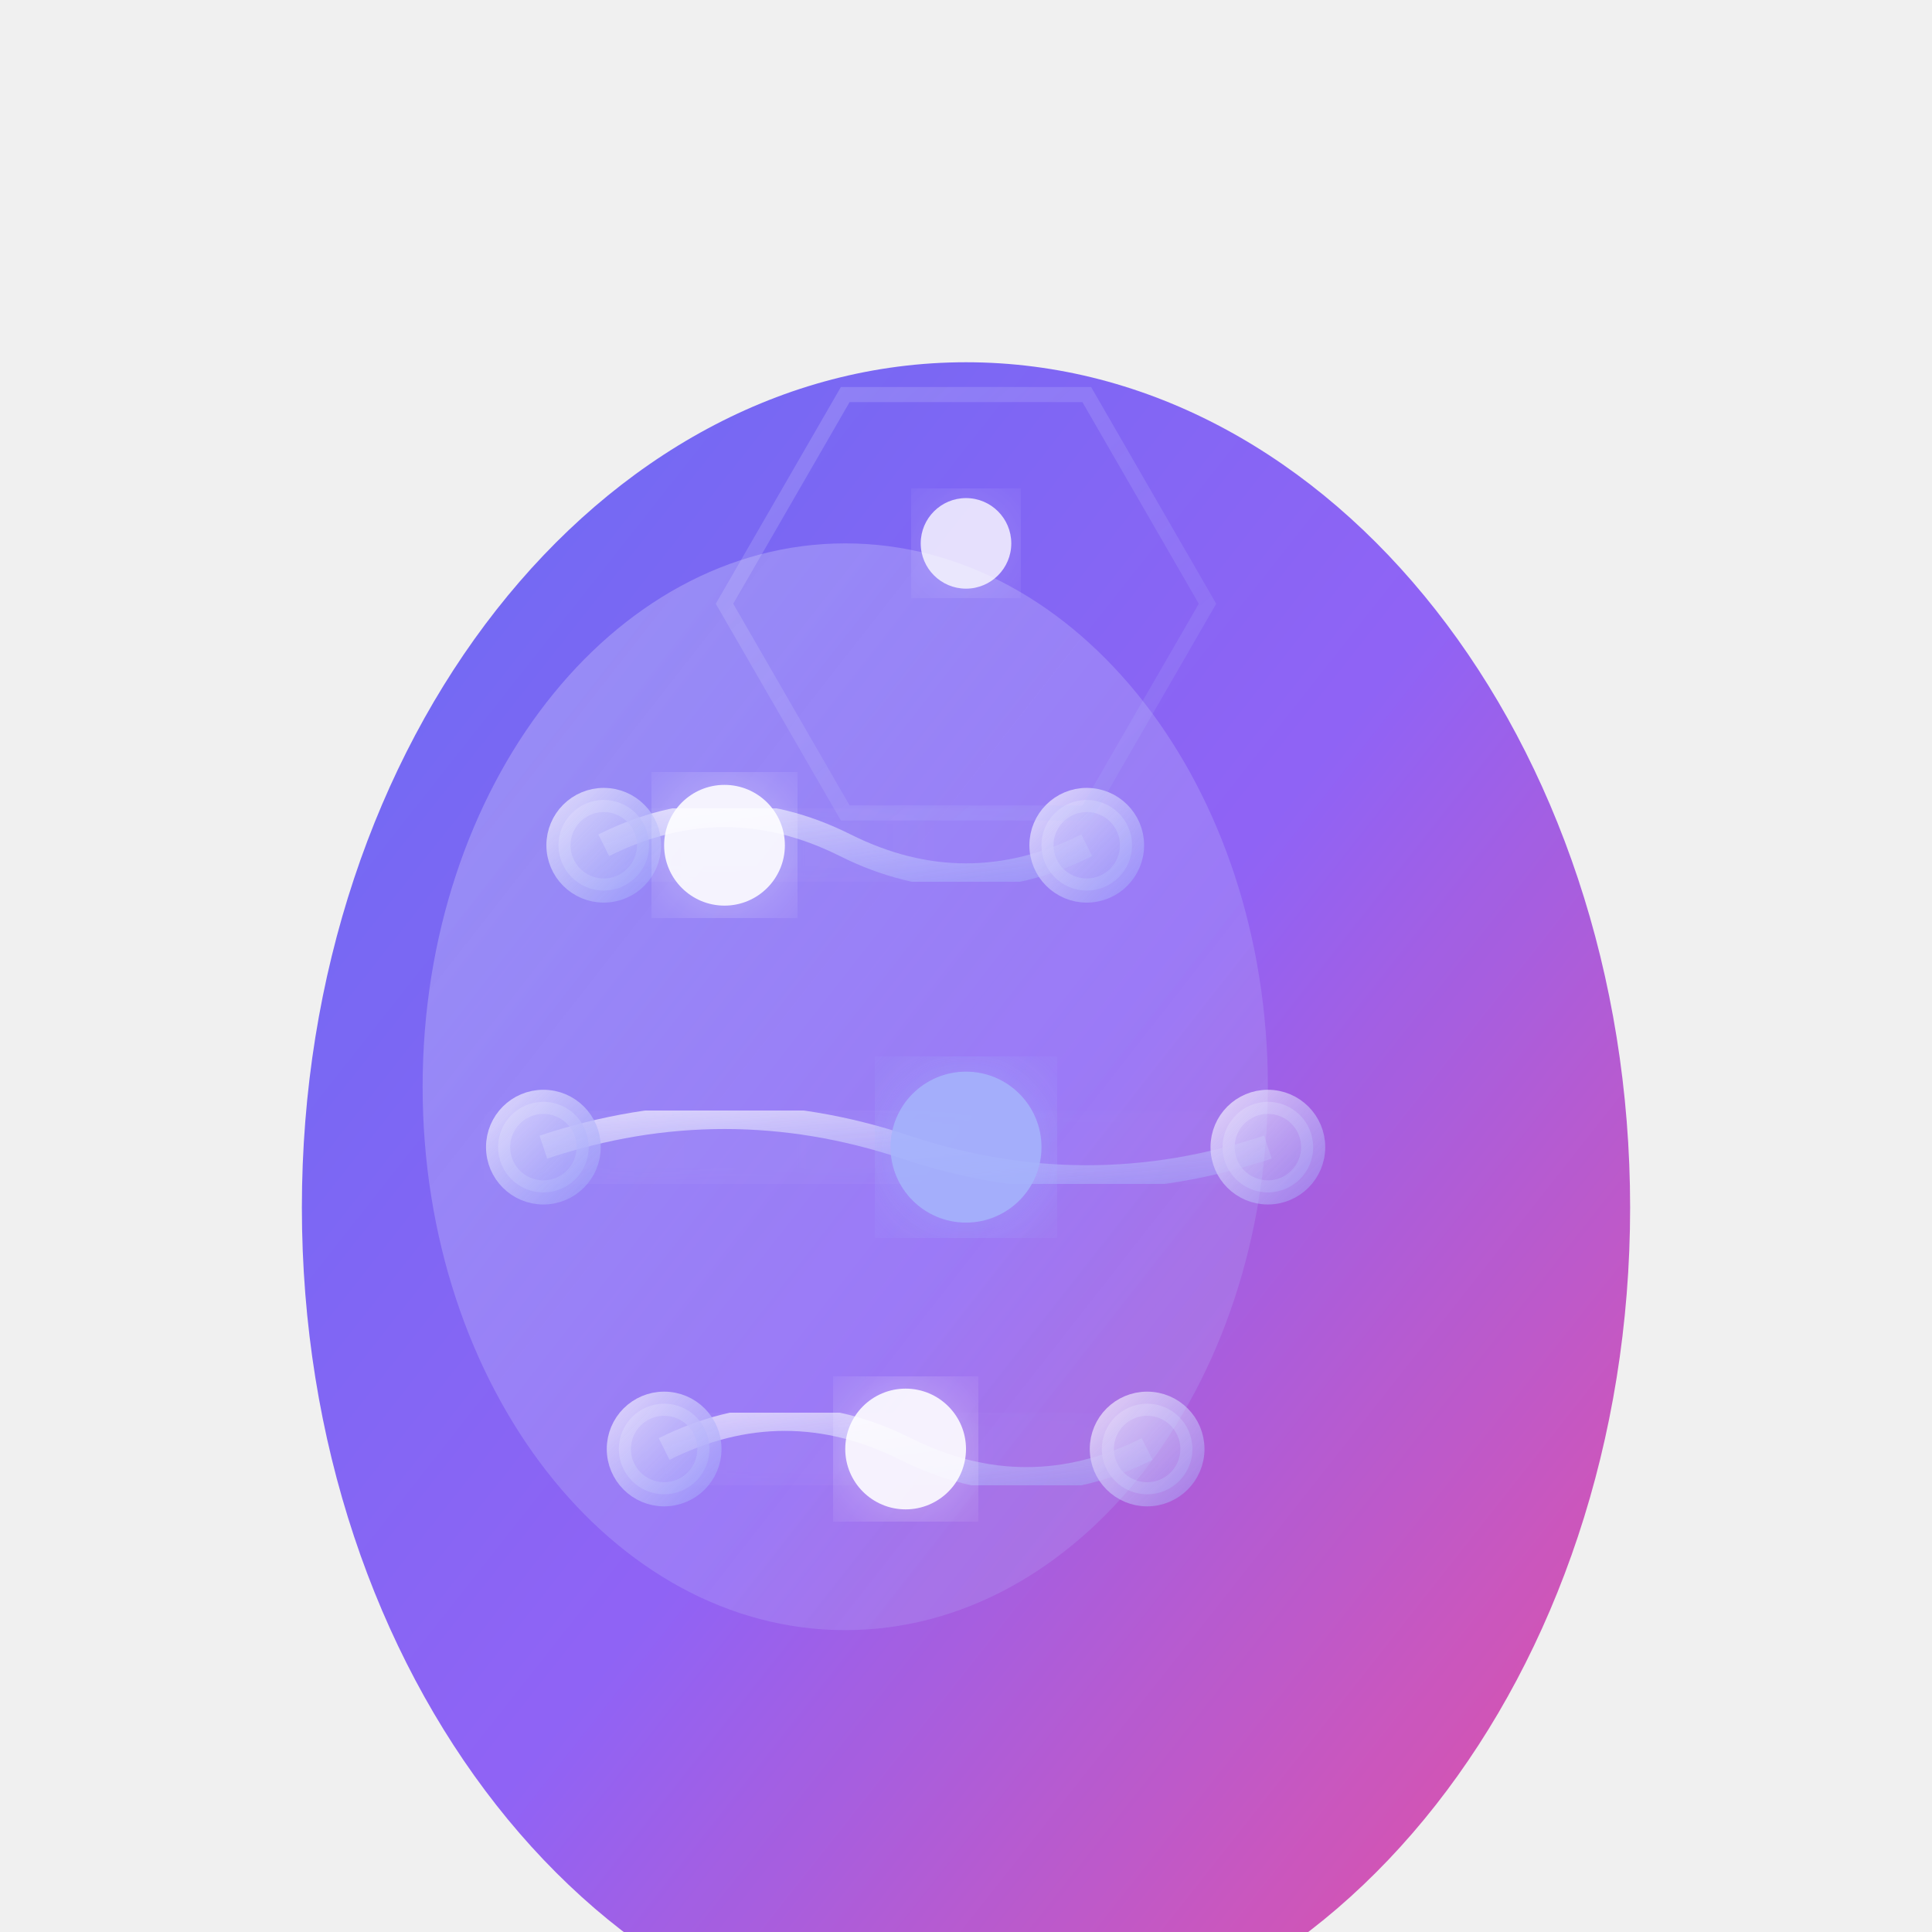
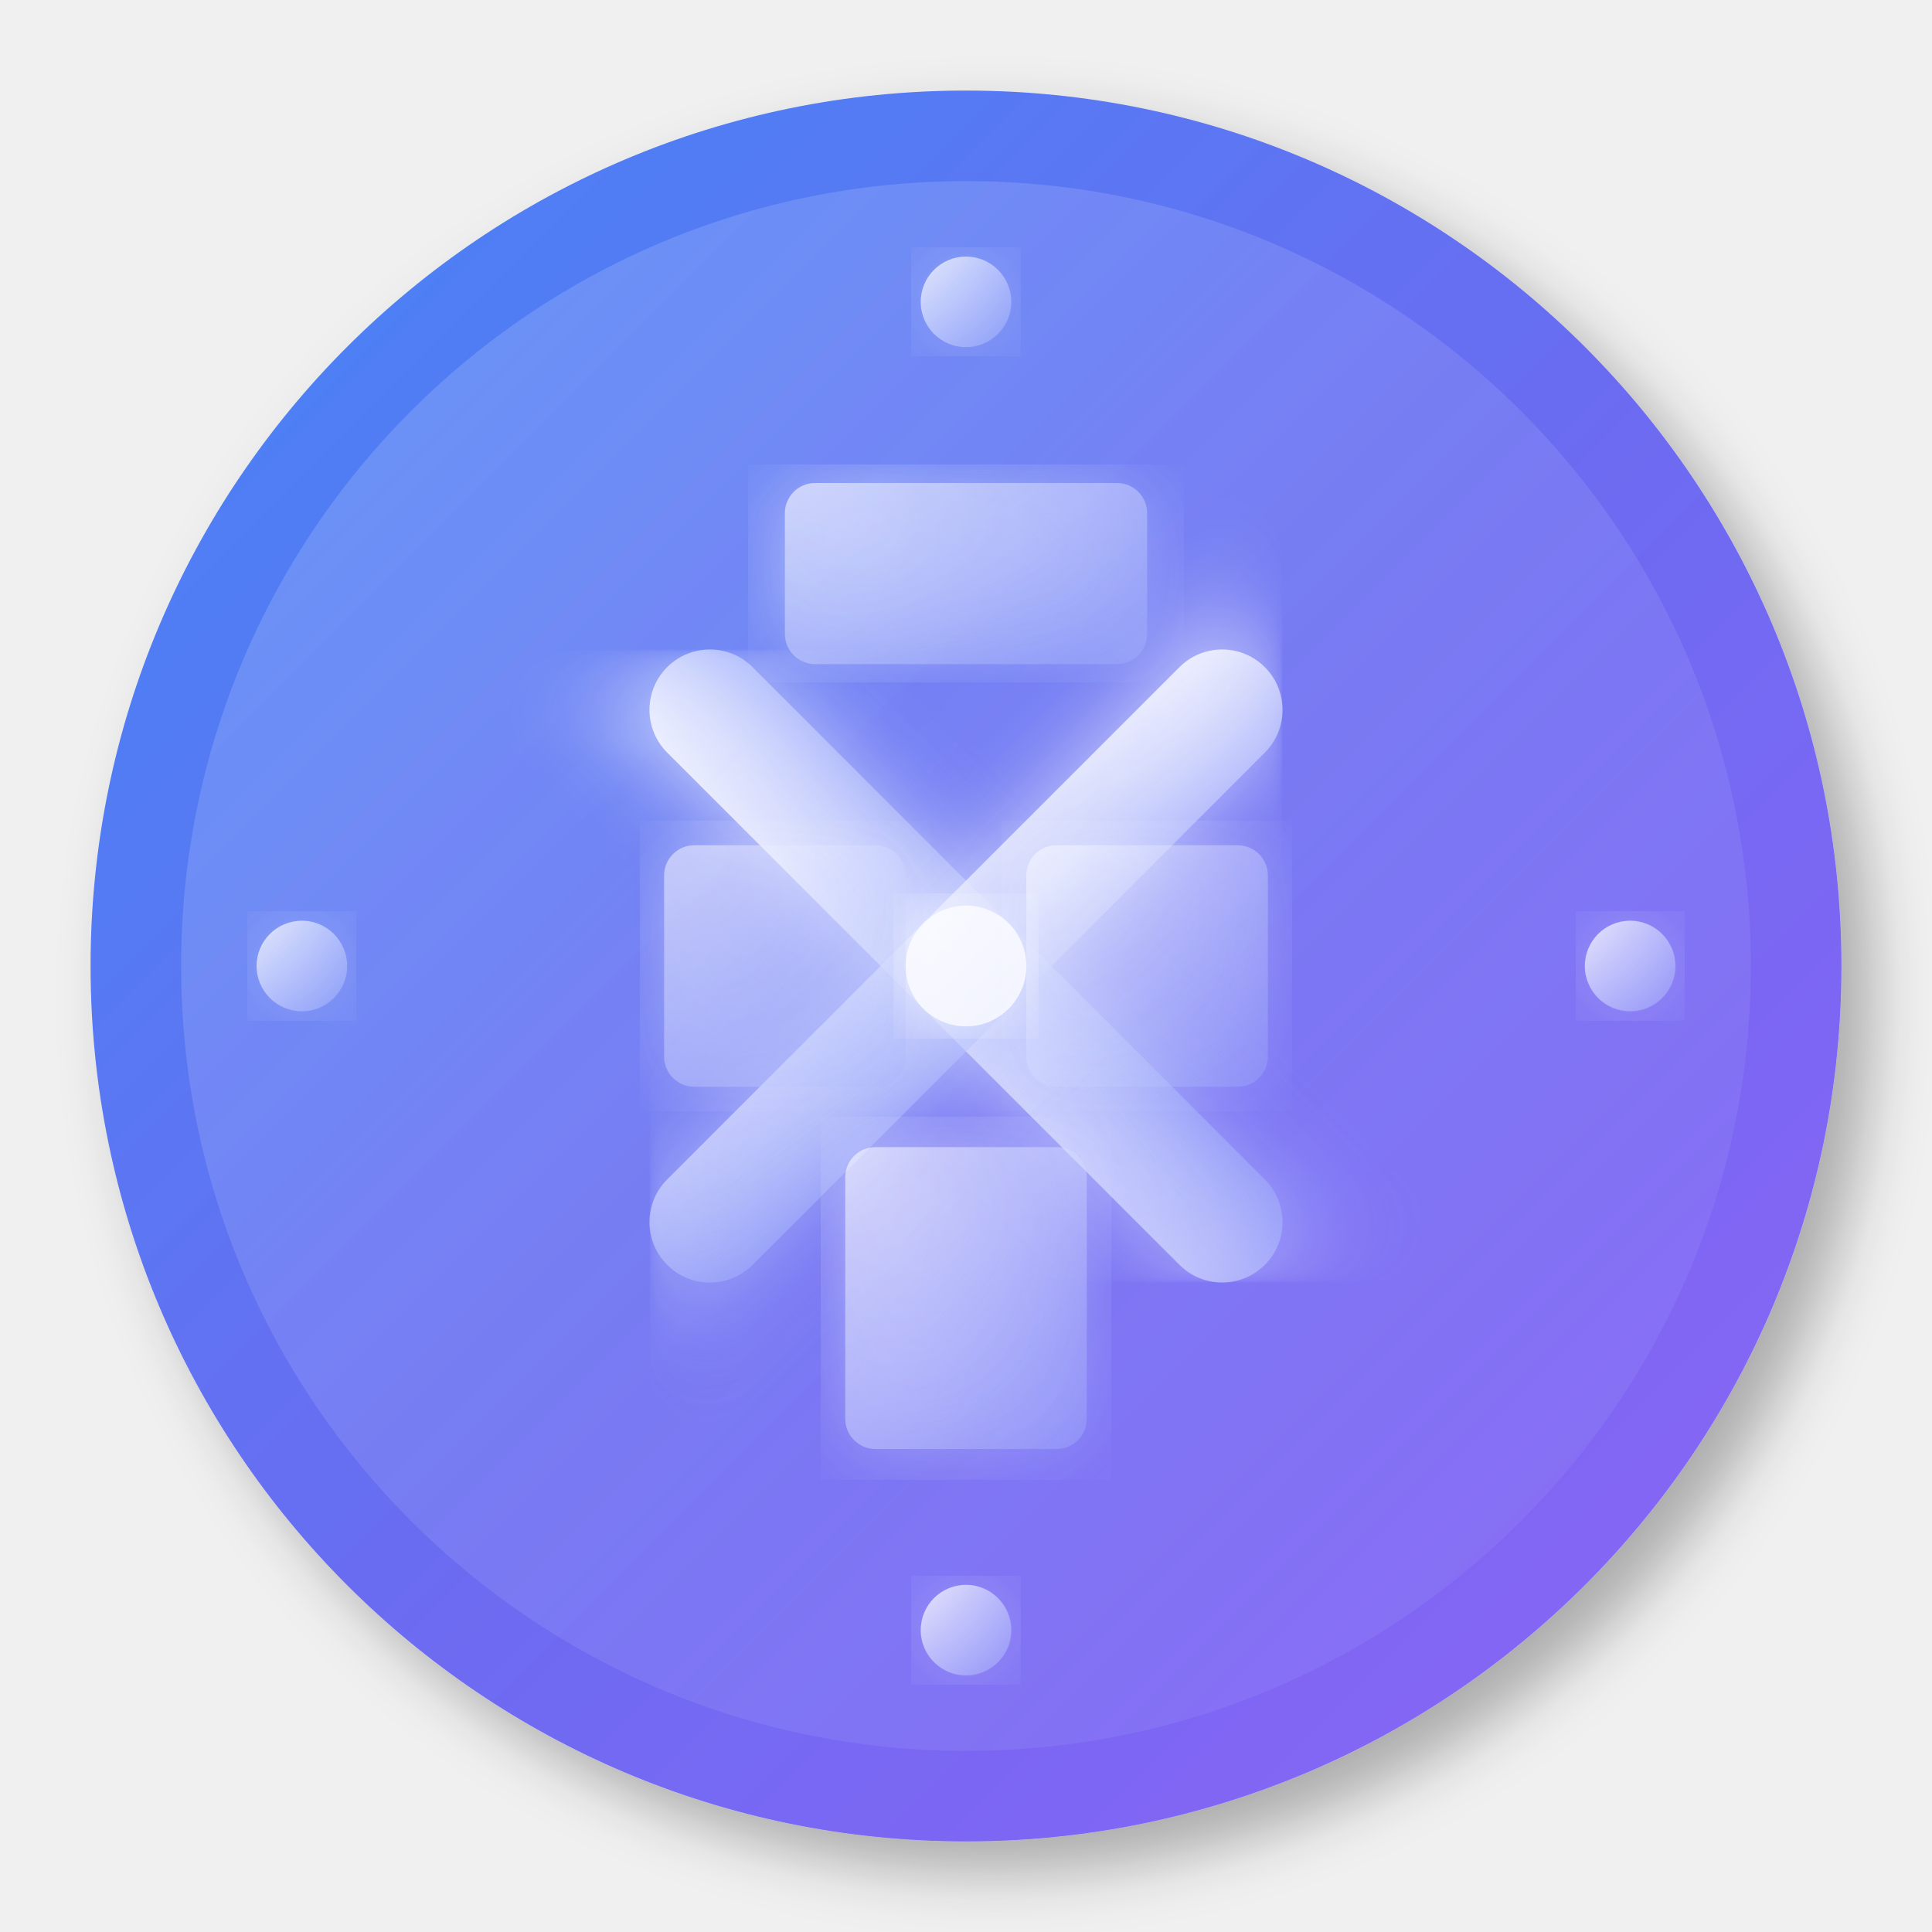
- <svg xmlns="http://www.w3.org/2000/svg" width="64" height="64" viewBox="0 0 64 64" fill="none">
+ <svg xmlns="http://www.w3.org/2000/svg" width="128" height="128" viewBox="0 0 128 128" fill="none">
  <defs>
-     <linearGradient id="eggGradient" x1="0%" y1="0%" x2="100%" y2="100%">
-       <stop offset="0%" style="stop-color:#6366f1;stop-opacity:1" />
-       <stop offset="50%" style="stop-color:#8b5cf6;stop-opacity:1" />
-       <stop offset="100%" style="stop-color:#ec4899;stop-opacity:1" />
+     <linearGradient id="buildGradient" x1="0%" y1="0%" x2="100%" y2="100%">
+       <stop offset="0%" style="stop-color:#3b82f6;stop-opacity:1" />
+       <stop offset="50%" style="stop-color:#6366f1;stop-opacity:1" />
+       <stop offset="100%" style="stop-color:#8b5cf6;stop-opacity:1" />
    </linearGradient>
-     <linearGradient id="circuitGradient" x1="0%" y1="0%" x2="100%" y2="100%">
+     <linearGradient id="accentGradient" x1="0%" y1="0%" x2="100%" y2="100%">
      <stop offset="0%" style="stop-color:#ffffff;stop-opacity:0.9" />
-       <stop offset="100%" style="stop-color:#a5b4fc;stop-opacity:0.6" />
+       <stop offset="100%" style="stop-color:#a5b4fc;stop-opacity:0.5" />
    </linearGradient>
    <filter id="glow">
-       <feGaussianBlur stdDeviation="2" result="coloredBlur" />
+       <feGaussianBlur stdDeviation="3" result="coloredBlur" />
      <feMerge>
        <feMergeNode in="coloredBlur" />
        <feMergeNode in="SourceGraphic" />
      </feMerge>
    </filter>
-     <animate id="pulse" attributeName="opacity" values="0.6;1;0.6" dur="2s" repeatCount="indefinite" />
+     <filter id="shadow" x="-50%" y="-50%" width="200%" height="200%">
+       <feGaussianBlur in="SourceAlpha" stdDeviation="2" />
+       <feOffset dx="2" dy="2" result="offsetblur" />
+       <feComponentTransfer>
+         <feFuncA type="linear" slope="0.3" />
+       </feComponentTransfer>
+       <feMerge>
+         <feMergeNode />
+         <feMergeNode in="SourceGraphic" />
+       </feMerge>
+     </filter>
  </defs>
-   <ellipse cx="32" cy="40" rx="22" ry="28" fill="url(#eggGradient)" opacity="0.95" />
-   <ellipse cx="28" cy="36" rx="14" ry="18" fill="url(#circuitGradient)" opacity="0.3" />
-   <g stroke="url(#circuitGradient)" stroke-width="0.8" fill="none" opacity="0.7">
-     <path d="M 20 28 Q 24 26, 28 28 T 36 28" filter="url(#glow)" />
-     <circle cx="20" cy="28" r="1.5" fill="url(#circuitGradient)" />
-     <circle cx="36" cy="28" r="1.5" fill="url(#circuitGradient)" />
-     <path d="M 18 38 Q 24 36, 30 38 T 42 38" filter="url(#glow)" />
-     <circle cx="18" cy="38" r="1.5" fill="url(#circuitGradient)" />
-     <circle cx="42" cy="38" r="1.5" fill="url(#circuitGradient)" />
-     <path d="M 22 48 Q 26 46, 30 48 T 38 48" filter="url(#glow)" />
-     <circle cx="22" cy="48" r="1.5" fill="url(#circuitGradient)" />
-     <circle cx="38" cy="48" r="1.5" fill="url(#circuitGradient)" />
-     <line x1="24" y1="28" x2="24" y2="38" filter="url(#glow)" />
-     <line x1="32" y1="28" x2="32" y2="38" filter="url(#glow)" />
-     <line x1="30" y1="38" x2="30" y2="48" filter="url(#glow)" />
+   <circle cx="64" cy="64" r="58" fill="url(#buildGradient)" opacity="0.95" filter="url(#shadow)" />
+   <circle cx="64" cy="64" r="52" fill="url(#accentGradient)" opacity="0.2" />
+   <g transform="translate(64, 64)">
+     <rect x="-4" y="-28" width="8" height="56" rx="4" fill="url(#accentGradient)" opacity="0.95" transform="rotate(-45 0 0)" filter="url(#glow)" />
+     <rect x="-4" y="-28" width="8" height="56" rx="4" fill="url(#accentGradient)" opacity="0.95" transform="rotate(45 0 0)" filter="url(#glow)" />
+   </g>
+   <g transform="translate(64, 64)" opacity="0.9">
+     <rect x="-12" y="-32" width="24" height="12" rx="2" fill="url(#accentGradient)" opacity="0.8" filter="url(#glow)" />
+     <rect x="-20" y="-8" width="16" height="16" rx="2" fill="url(#accentGradient)" opacity="0.7" filter="url(#glow)" />
+     <rect x="4" y="-8" width="16" height="16" rx="2" fill="url(#accentGradient)" opacity="0.7" filter="url(#glow)" />
+     <rect x="-8" y="12" width="16" height="20" rx="2" fill="url(#accentGradient)" opacity="0.8" filter="url(#glow)" />
+   </g>
+   <g stroke="url(#accentGradient)" stroke-width="2" fill="none" opacity="0.6" filter="url(#glow)">
+     <line x1="64" y1="20" x2="64" y2="32" />
+     <line x1="20" y1="64" x2="32" y2="64" />
+     <line x1="96" y1="64" x2="108" y2="64" />
+     <line x1="64" y1="96" x2="64" y2="108" />
  </g>
  <g opacity="0.9">
-     <circle cx="24" cy="28" r="2" fill="#ffffff" filter="url(#glow)">
-       <animate attributeName="opacity" values="0.6;1;0.6" dur="1.5s" repeatCount="indefinite" />
+     <circle cx="64" cy="20" r="3" fill="url(#accentGradient)" filter="url(#glow)">
+       <animate attributeName="opacity" values="0.6;1;0.6" dur="2s" repeatCount="indefinite" />
    </circle>
-     <circle cx="32" cy="38" r="2.5" fill="#a5b4fc" filter="url(#glow)">
-       <animate attributeName="opacity" values="0.7;1;0.7" dur="2s" repeatCount="indefinite" />
+     <circle cx="20" cy="64" r="3" fill="url(#accentGradient)" filter="url(#glow)">
+       <animate attributeName="opacity" values="0.6;1;0.6" dur="2.2s" repeatCount="indefinite" />
    </circle>
-     <circle cx="30" cy="48" r="2" fill="#ffffff" filter="url(#glow)">
-       <animate attributeName="opacity" values="0.6;1;0.6" dur="1.8s" repeatCount="indefinite" />
+     <circle cx="108" cy="64" r="3" fill="url(#accentGradient)" filter="url(#glow)">
+       <animate attributeName="opacity" values="0.6;1;0.6" dur="2.4s" repeatCount="indefinite" />
+     </circle>
+     <circle cx="64" cy="108" r="3" fill="url(#accentGradient)" filter="url(#glow)">
+       <animate attributeName="opacity" values="0.6;1;0.6" dur="2.1s" repeatCount="indefinite" />
    </circle>
  </g>
-   <g opacity="0.2" transform="translate(32, 20)">
-     <path d="M -4 -6.93 L 4 -6.93 L 8 0 L 4 6.93 L -4 6.93 L -8 0 Z" fill="none" stroke="url(#circuitGradient)" stroke-width="0.5" />
-   </g>
-   <circle cx="32" cy="18" r="1.5" fill="#ffffff" opacity="0.8" filter="url(#glow)">
-     <animate attributeName="opacity" values="0.4;1;0.4" dur="1.2s" repeatCount="indefinite" />
+   <circle cx="64" cy="64" r="4" fill="#ffffff" opacity="0.8" filter="url(#glow)">
+     <animate attributeName="opacity" values="0.5;1;0.5" dur="1.5s" repeatCount="indefinite" />
  </circle>
</svg>
